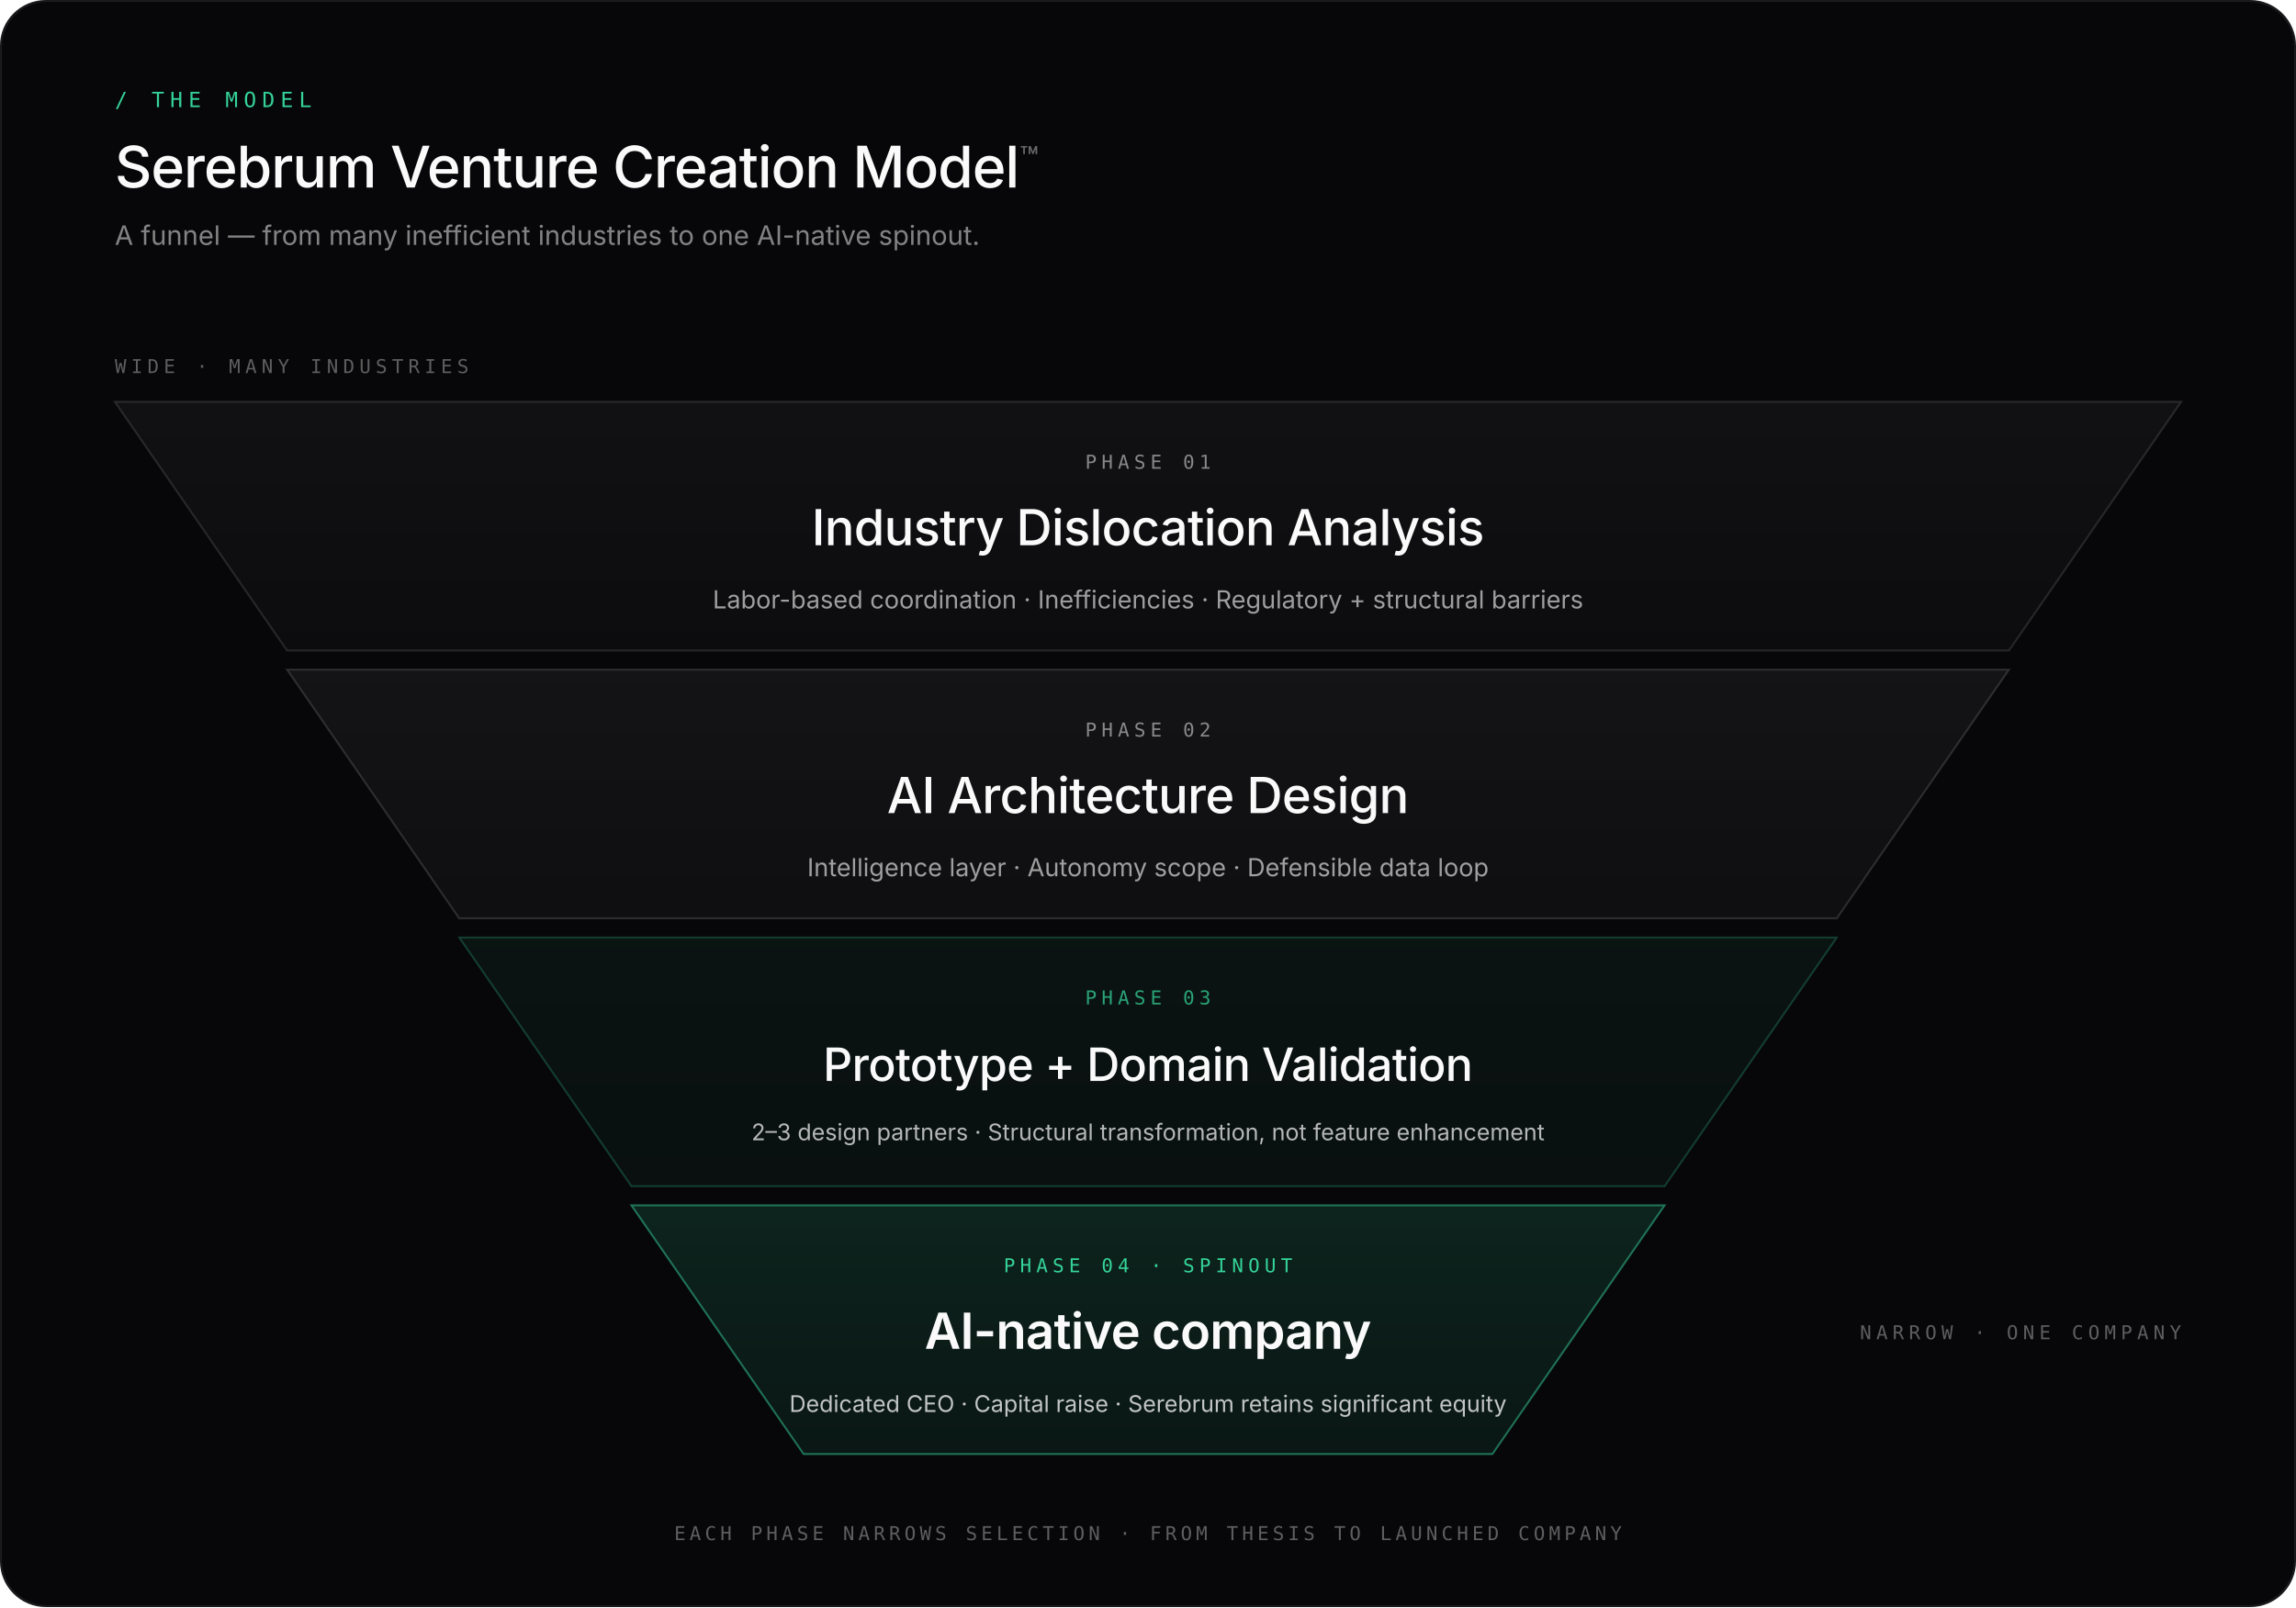
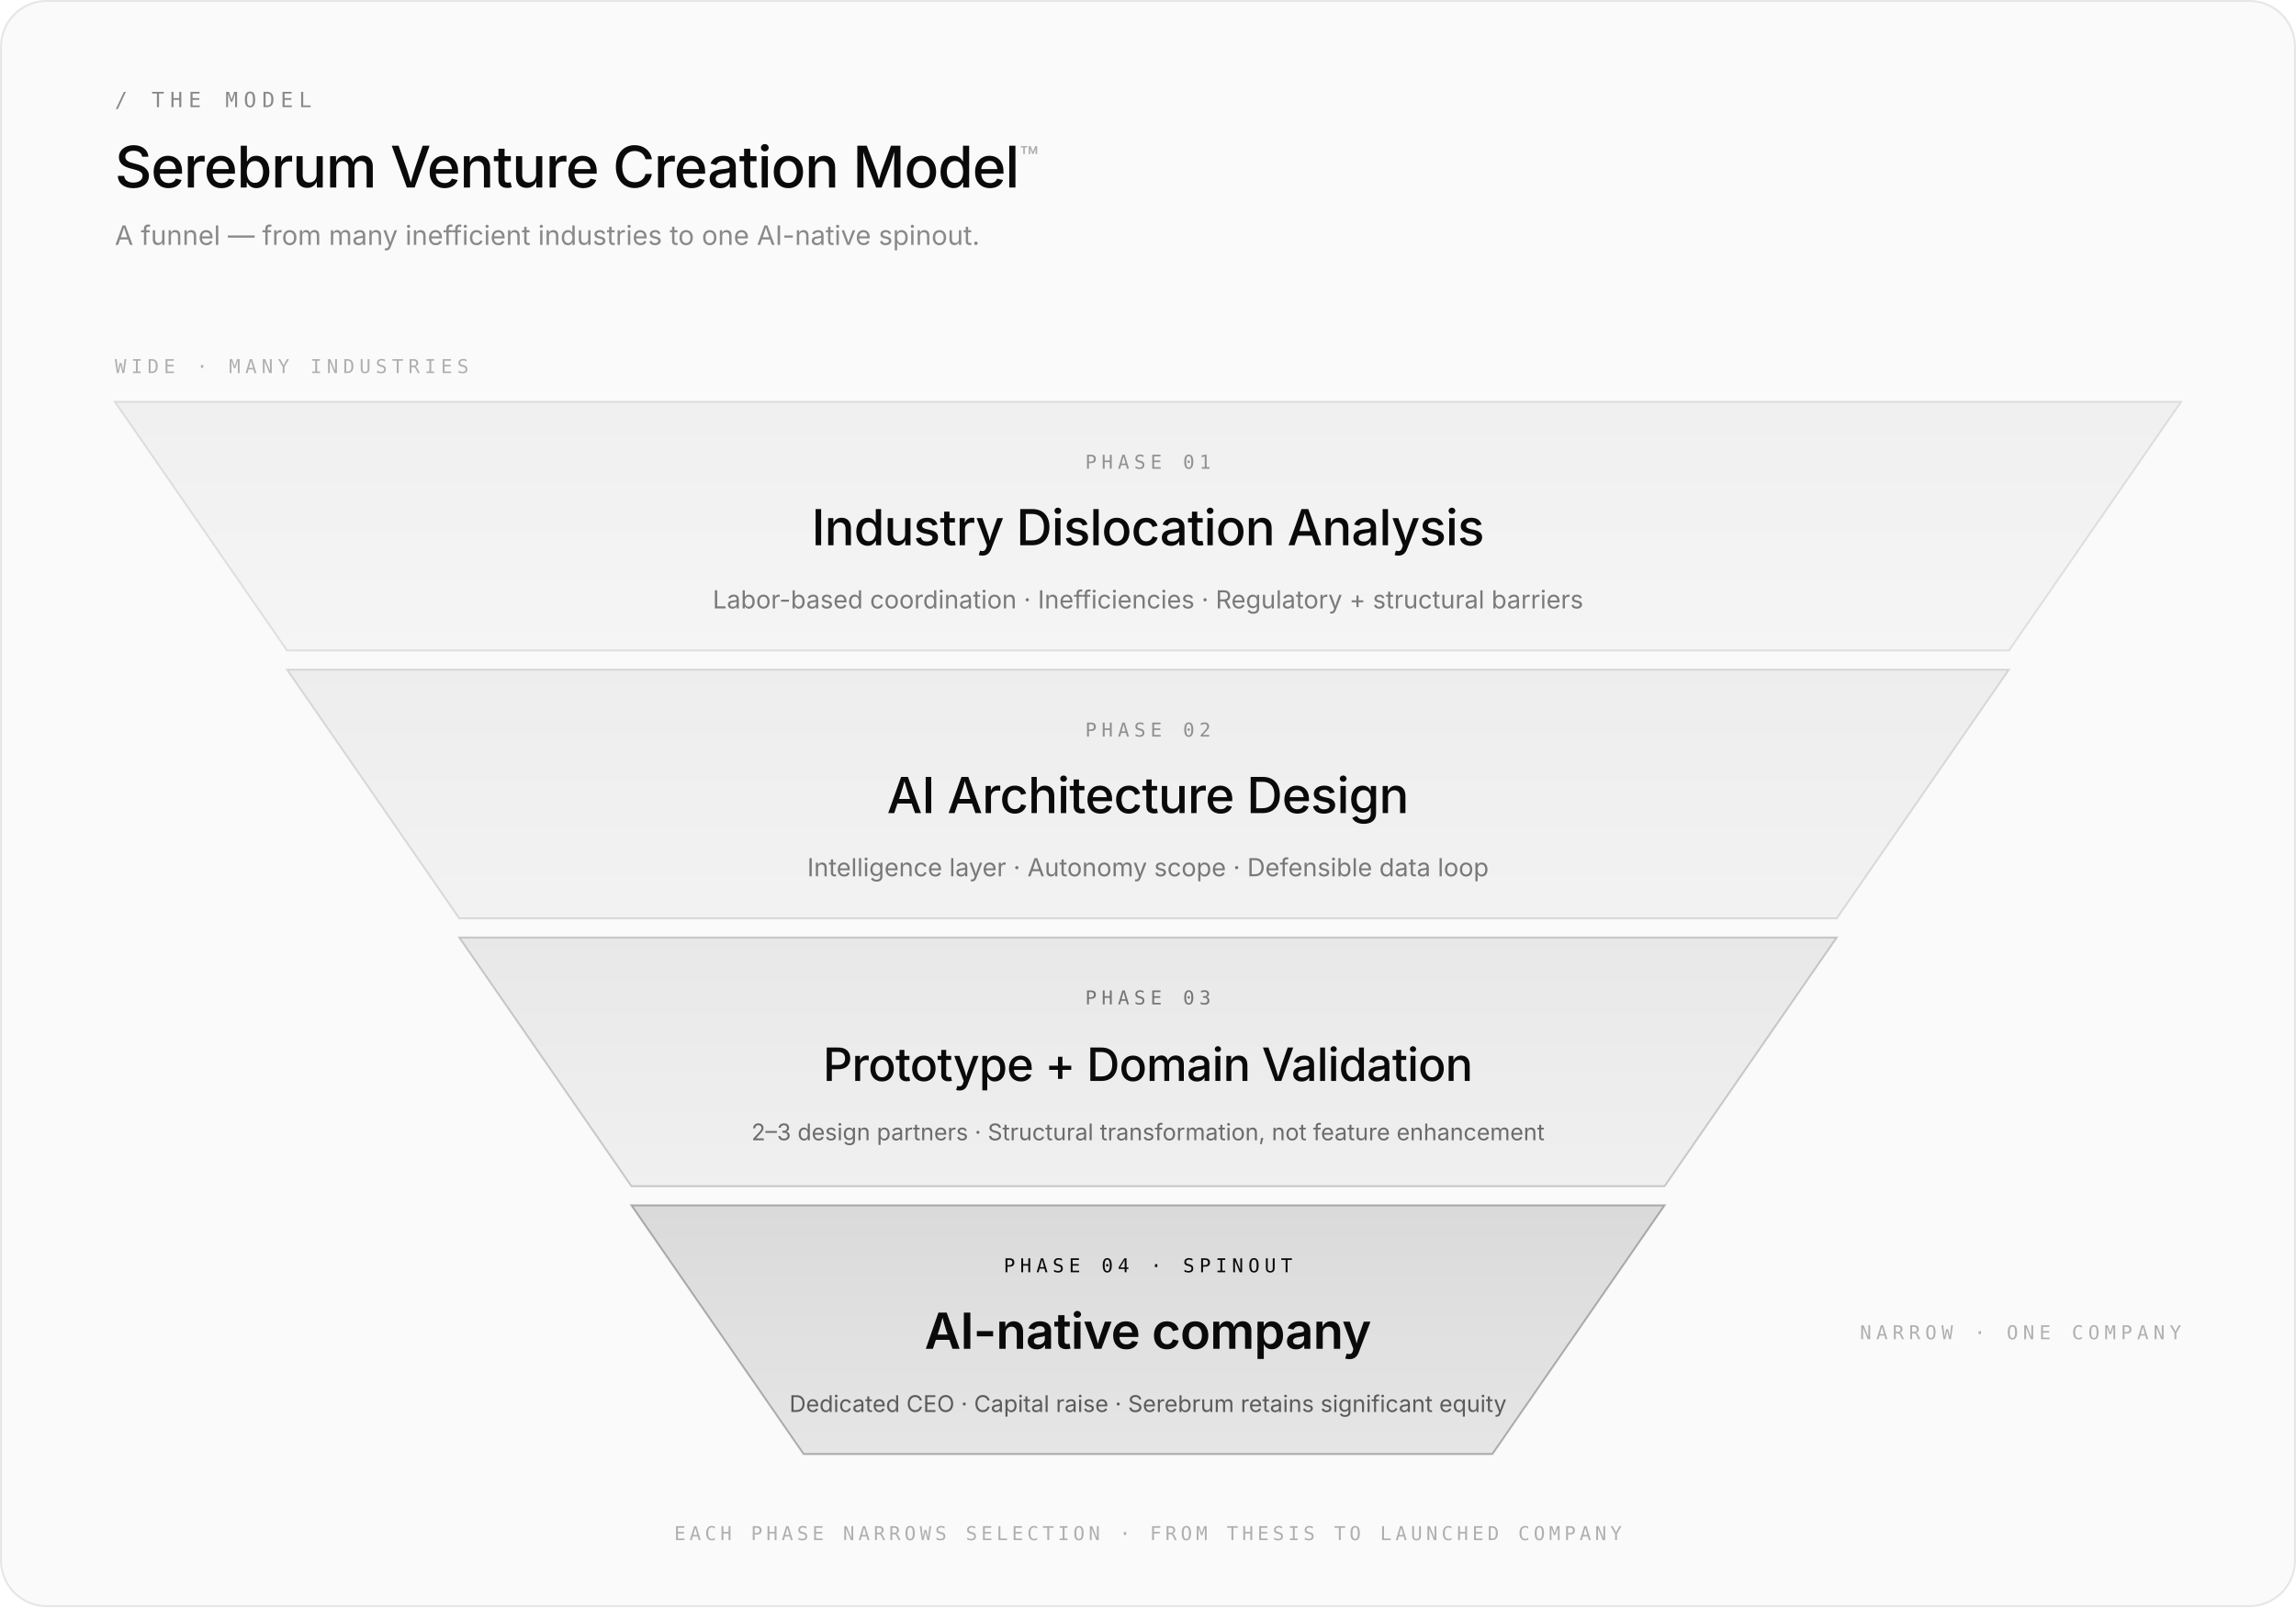
<svg xmlns="http://www.w3.org/2000/svg" viewBox="0 0 1200 840" role="img" aria-label="Serebrum Venture Creation Model — funnel">
  <defs>
    <style>
      .sans { font-family: 'Inter', 'Segoe UI', system-ui, -apple-system, sans-serif; }
      .mono { font-family: 'JetBrains Mono', ui-monospace, 'SFMono-Regular', Consolas, monospace; }
    </style>
    <linearGradient id="p1" x1="0" y1="0" x2="0" y2="1">
-       <stop offset="0" stop-color="rgba(255,255,255,0.04)" />
-       <stop offset="1" stop-color="rgba(255,255,255,0.02)" />
+       <stop offset="0" stop-color="rgba(0,0,0,0.04)" />
+       <stop offset="1" stop-color="rgba(0,0,0,0.02)" />
    </linearGradient>
    <linearGradient id="p2" x1="0" y1="0" x2="0" y2="1">
-       <stop offset="0" stop-color="rgba(255,255,255,0.05)" />
-       <stop offset="1" stop-color="rgba(255,255,255,0.03)" />
+       <stop offset="0" stop-color="rgba(0,0,0,0.05)" />
+       <stop offset="1" stop-color="rgba(0,0,0,0.03)" />
    </linearGradient>
    <linearGradient id="p3" x1="0" y1="0" x2="0" y2="1">
-       <stop offset="0" stop-color="rgba(52,211,153,0.06)" />
-       <stop offset="1" stop-color="rgba(52,211,153,0.04)" />
+       <stop offset="0" stop-color="rgba(0,0,0,0.07)" />
+       <stop offset="1" stop-color="rgba(0,0,0,0.04)" />
    </linearGradient>
    <linearGradient id="p4" x1="0" y1="0" x2="0" y2="1">
-       <stop offset="0" stop-color="rgba(52,211,153,0.14)" />
-       <stop offset="1" stop-color="rgba(52,211,153,0.08)" />
+       <stop offset="0" stop-color="rgba(0,0,0,0.13)" />
+       <stop offset="1" stop-color="rgba(0,0,0,0.08)" />
    </linearGradient>
  </defs>
-   <rect width="1200" height="840" fill="#070709" rx="24" />
-   <rect x="0.5" y="0.5" width="1199" height="839" rx="24" fill="none" stroke="rgba(255,255,255,0.08)" />
+   <rect width="1200" height="840" fill="#fafafa" rx="24" />
+   <rect x="0.5" y="0.5" width="1199" height="839" rx="24" fill="none" stroke="rgba(0,0,0,0.08)" />
  <g class="mono">
-     <text x="60" y="56" fill="#34d399" font-size="11" letter-spacing="3">/ THE MODEL</text>
+     <text x="60" y="56" fill="rgba(0,0,0,0.45)" font-size="11" letter-spacing="3">/ THE MODEL</text>
  </g>
  <g class="sans">
-     <text x="60" y="98" fill="#fafafa" font-size="30" font-weight="500" letter-spacing="-0.5">
-       Serebrum Venture Creation Model<tspan font-size="16" dy="-10" fill="rgba(255,255,255,0.4)">™</tspan>
+     <text x="60" y="98" fill="#0a0a0a" font-size="30" font-weight="500" letter-spacing="-0.5">
+       Serebrum Venture Creation Model<tspan font-size="16" dy="-10" fill="rgba(0,0,0,0.3)">™</tspan>
    </text>
-     <text x="60" y="128" fill="rgba(255,255,255,0.5)" font-size="14">
+     <text x="60" y="128" fill="rgba(0,0,0,0.45)" font-size="14">
      A funnel — from many inefficient industries to one AI-native spinout.
    </text>
  </g>
-   <g class="mono" fill="rgba(255,255,255,0.35)" font-size="10" letter-spacing="2.5">
+   <g class="mono" fill="rgba(0,0,0,0.3)" font-size="10" letter-spacing="2.5">
    <text x="60" y="195">WIDE · MANY INDUSTRIES</text>
    <text x="1140" y="700" text-anchor="end">NARROW · ONE COMPANY</text>
  </g>
-   <path d="M 60,210 L 1140,210 L 1050,340 L 150,340 Z" fill="url(#p1)" stroke="rgba(255,255,255,0.12)" />
+   <path d="M 60,210 L 1140,210 L 1050,340 L 150,340 Z" fill="url(#p1)" stroke="rgba(0,0,0,0.10)" />
  <g class="mono">
-     <text x="600" y="245" text-anchor="middle" fill="rgba(255,255,255,0.5)" font-size="10" letter-spacing="2.5">PHASE 01</text>
+     <text x="600" y="245" text-anchor="middle" fill="rgba(0,0,0,0.4)" font-size="10" letter-spacing="2.5">PHASE 01</text>
  </g>
  <g class="sans">
-     <text x="600" y="285" text-anchor="middle" fill="#fafafa" font-size="26" font-weight="500" letter-spacing="-0.3">Industry Dislocation Analysis</text>
-     <text x="600" y="318" text-anchor="middle" fill="rgba(255,255,255,0.6)" font-size="13">
+     <text x="600" y="285" text-anchor="middle" fill="#0a0a0a" font-size="26" font-weight="500" letter-spacing="-0.3">Industry Dislocation Analysis</text>
+     <text x="600" y="318" text-anchor="middle" fill="rgba(0,0,0,0.5)" font-size="13">
      Labor-based coordination · Inefficiencies · Regulatory + structural barriers
    </text>
  </g>
-   <path d="M 150,350 L 1050,350 L 960,480 L 240,480 Z" fill="url(#p2)" stroke="rgba(255,255,255,0.14)" />
+   <path d="M 150,350 L 1050,350 L 960,480 L 240,480 Z" fill="url(#p2)" stroke="rgba(0,0,0,0.12)" />
  <g class="mono">
-     <text x="600" y="385" text-anchor="middle" fill="rgba(255,255,255,0.5)" font-size="10" letter-spacing="2.5">PHASE 02</text>
+     <text x="600" y="385" text-anchor="middle" fill="rgba(0,0,0,0.4)" font-size="10" letter-spacing="2.5">PHASE 02</text>
  </g>
  <g class="sans">
-     <text x="600" y="425" text-anchor="middle" fill="#fafafa" font-size="26" font-weight="500" letter-spacing="-0.3">AI Architecture Design</text>
-     <text x="600" y="458" text-anchor="middle" fill="rgba(255,255,255,0.6)" font-size="13">
+     <text x="600" y="425" text-anchor="middle" fill="#0a0a0a" font-size="26" font-weight="500" letter-spacing="-0.3">AI Architecture Design</text>
+     <text x="600" y="458" text-anchor="middle" fill="rgba(0,0,0,0.5)" font-size="13">
      Intelligence layer · Autonomy scope · Defensible data loop
    </text>
  </g>
-   <path d="M 240,490 L 960,490 L 870,620 L 330,620 Z" fill="url(#p3)" stroke="rgba(52,211,153,0.25)" />
+   <path d="M 240,490 L 960,490 L 870,620 L 330,620 Z" fill="url(#p3)" stroke="rgba(0,0,0,0.18)" />
  <g class="mono">
-     <text x="600" y="525" text-anchor="middle" fill="rgba(52,211,153,0.75)" font-size="10" letter-spacing="2.5">PHASE 03</text>
+     <text x="600" y="525" text-anchor="middle" fill="rgba(0,0,0,0.5)" font-size="10" letter-spacing="2.5">PHASE 03</text>
  </g>
  <g class="sans">
-     <text x="600" y="565" text-anchor="middle" fill="#fafafa" font-size="24" font-weight="500" letter-spacing="-0.3">Prototype + Domain Validation</text>
-     <text x="600" y="596" text-anchor="middle" fill="rgba(255,255,255,0.7)" font-size="12">
+     <text x="600" y="565" text-anchor="middle" fill="#0a0a0a" font-size="24" font-weight="500" letter-spacing="-0.3">Prototype + Domain Validation</text>
+     <text x="600" y="596" text-anchor="middle" fill="rgba(0,0,0,0.55)" font-size="12">
      2–3 design partners · Structural transformation, not feature enhancement
    </text>
  </g>
-   <path d="M 330,630 L 870,630 L 780,760 L 420,760 Z" fill="url(#p4)" stroke="rgba(52,211,153,0.5)" />
+   <path d="M 330,630 L 870,630 L 780,760 L 420,760 Z" fill="url(#p4)" stroke="rgba(0,0,0,0.28)" />
  <g class="mono">
-     <text x="600" y="665" text-anchor="middle" fill="#34d399" font-size="10" letter-spacing="2.5">PHASE 04 · SPINOUT</text>
+     <text x="600" y="665" text-anchor="middle" fill="#0a0a0a" font-size="10" letter-spacing="2.5">PHASE 04 · SPINOUT</text>
  </g>
  <g class="sans">
-     <text x="600" y="705" text-anchor="middle" fill="#fafafa" font-size="26" font-weight="600" letter-spacing="-0.3">AI-native company</text>
-     <text x="600" y="738" text-anchor="middle" fill="rgba(255,255,255,0.75)" font-size="12">
+     <text x="600" y="705" text-anchor="middle" fill="#0a0a0a" font-size="26" font-weight="600" letter-spacing="-0.3">AI-native company</text>
+     <text x="600" y="738" text-anchor="middle" fill="rgba(0,0,0,0.6)" font-size="12">
      Dedicated CEO · Capital raise · Serebrum retains significant equity
    </text>
  </g>
-   <g class="mono" fill="rgba(255,255,255,0.35)" font-size="10" letter-spacing="2">
+   <g class="mono" fill="rgba(0,0,0,0.3)" font-size="10" letter-spacing="2">
    <text x="600" y="805" text-anchor="middle">EACH PHASE NARROWS SELECTION · FROM THESIS TO LAUNCHED COMPANY</text>
  </g>
</svg>
